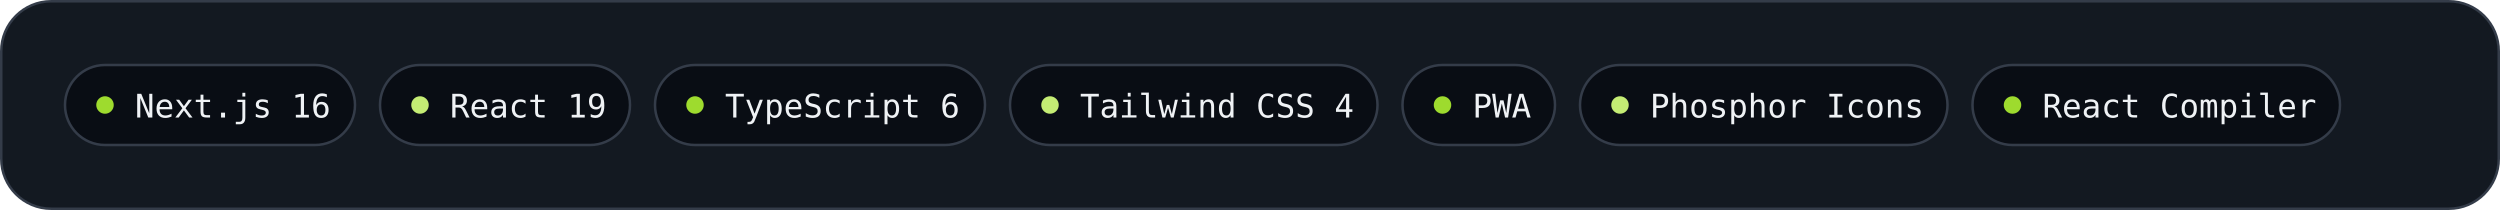
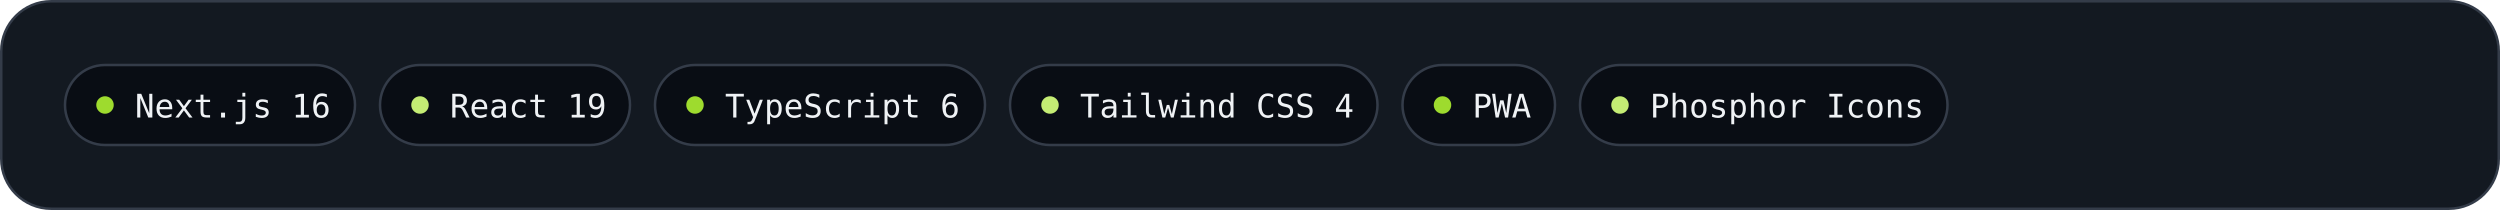
- <svg xmlns="http://www.w3.org/2000/svg" width="1000" height="84" viewBox="0 0 1000 84" role="img" aria-label="Stack: Next.js 16, React 19, TypeScript 6, Tailwind CSS 4, PWA, Phosphor Icons, React Compiler">
+ <svg xmlns="http://www.w3.org/2000/svg" width="1000" height="84" viewBox="0 0 1000 84" role="img" aria-label="Stack: Next.js 16, React 19, TypeScript 6, Tailwind CSS 4, PWA, Phosphor Icons">
  <defs>
    <linearGradient id="g" x1="0" y1="0" x2="1" y2="0">
      <stop offset="0" stop-color="#9edb2e" />
      <stop offset="1" stop-color="#c4ec74" />
    </linearGradient>
  </defs>
  <rect x="0.5" y="0.5" width="999" height="83" rx="20" fill="#131921" stroke="#343c49" />
  <rect x="26" y="26" width="116" height="32" rx="16" fill="#090d14" stroke="#343c49" />
  <circle cx="42" cy="42" r="3.5" fill="#9edb2e" />
  <text x="54" y="47" font-family="'JetBrains Mono',Menlo,Consolas,monospace" font-size="13" fill="#eff2f5">Next.js 16</text>
  <rect x="152" y="26" width="100" height="32" rx="16" fill="#090d14" stroke="#343c49" />
  <circle cx="168" cy="42" r="3.5" fill="#c4ec74" />
  <text x="180" y="47" font-family="'JetBrains Mono',Menlo,Consolas,monospace" font-size="13" fill="#eff2f5">React 19</text>
  <rect x="262" y="26" width="132" height="32" rx="16" fill="#090d14" stroke="#343c49" />
  <circle cx="278" cy="42" r="3.5" fill="#9edb2e" />
  <text x="290" y="47" font-family="'JetBrains Mono',Menlo,Consolas,monospace" font-size="13" fill="#eff2f5">TypeScript 6</text>
  <rect x="404" y="26" width="147" height="32" rx="16" fill="#090d14" stroke="#343c49" />
  <circle cx="420" cy="42" r="3.5" fill="#c4ec74" />
  <text x="432" y="47" font-family="'JetBrains Mono',Menlo,Consolas,monospace" font-size="13" fill="#eff2f5">Tailwind CSS 4</text>
  <rect x="561" y="26" width="61" height="32" rx="16" fill="#090d14" stroke="#343c49" />
  <circle cx="577" cy="42" r="3.5" fill="#9edb2e" />
  <text x="589" y="47" font-family="'JetBrains Mono',Menlo,Consolas,monospace" font-size="13" fill="#eff2f5">PWA</text>
  <rect x="632" y="26" width="147" height="32" rx="16" fill="#090d14" stroke="#343c49" />
  <circle cx="648" cy="42" r="3.5" fill="#c4ec74" />
  <text x="660" y="47" font-family="'JetBrains Mono',Menlo,Consolas,monospace" font-size="13" fill="#eff2f5">Phosphor Icons</text>
-   <rect x="789" y="26" width="147" height="32" rx="16" fill="#090d14" stroke="#343c49" />
-   <circle cx="805" cy="42" r="3.5" fill="#9edb2e" />
-   <text x="817" y="47" font-family="'JetBrains Mono',Menlo,Consolas,monospace" font-size="13" fill="#eff2f5">React Compiler</text>
</svg>
